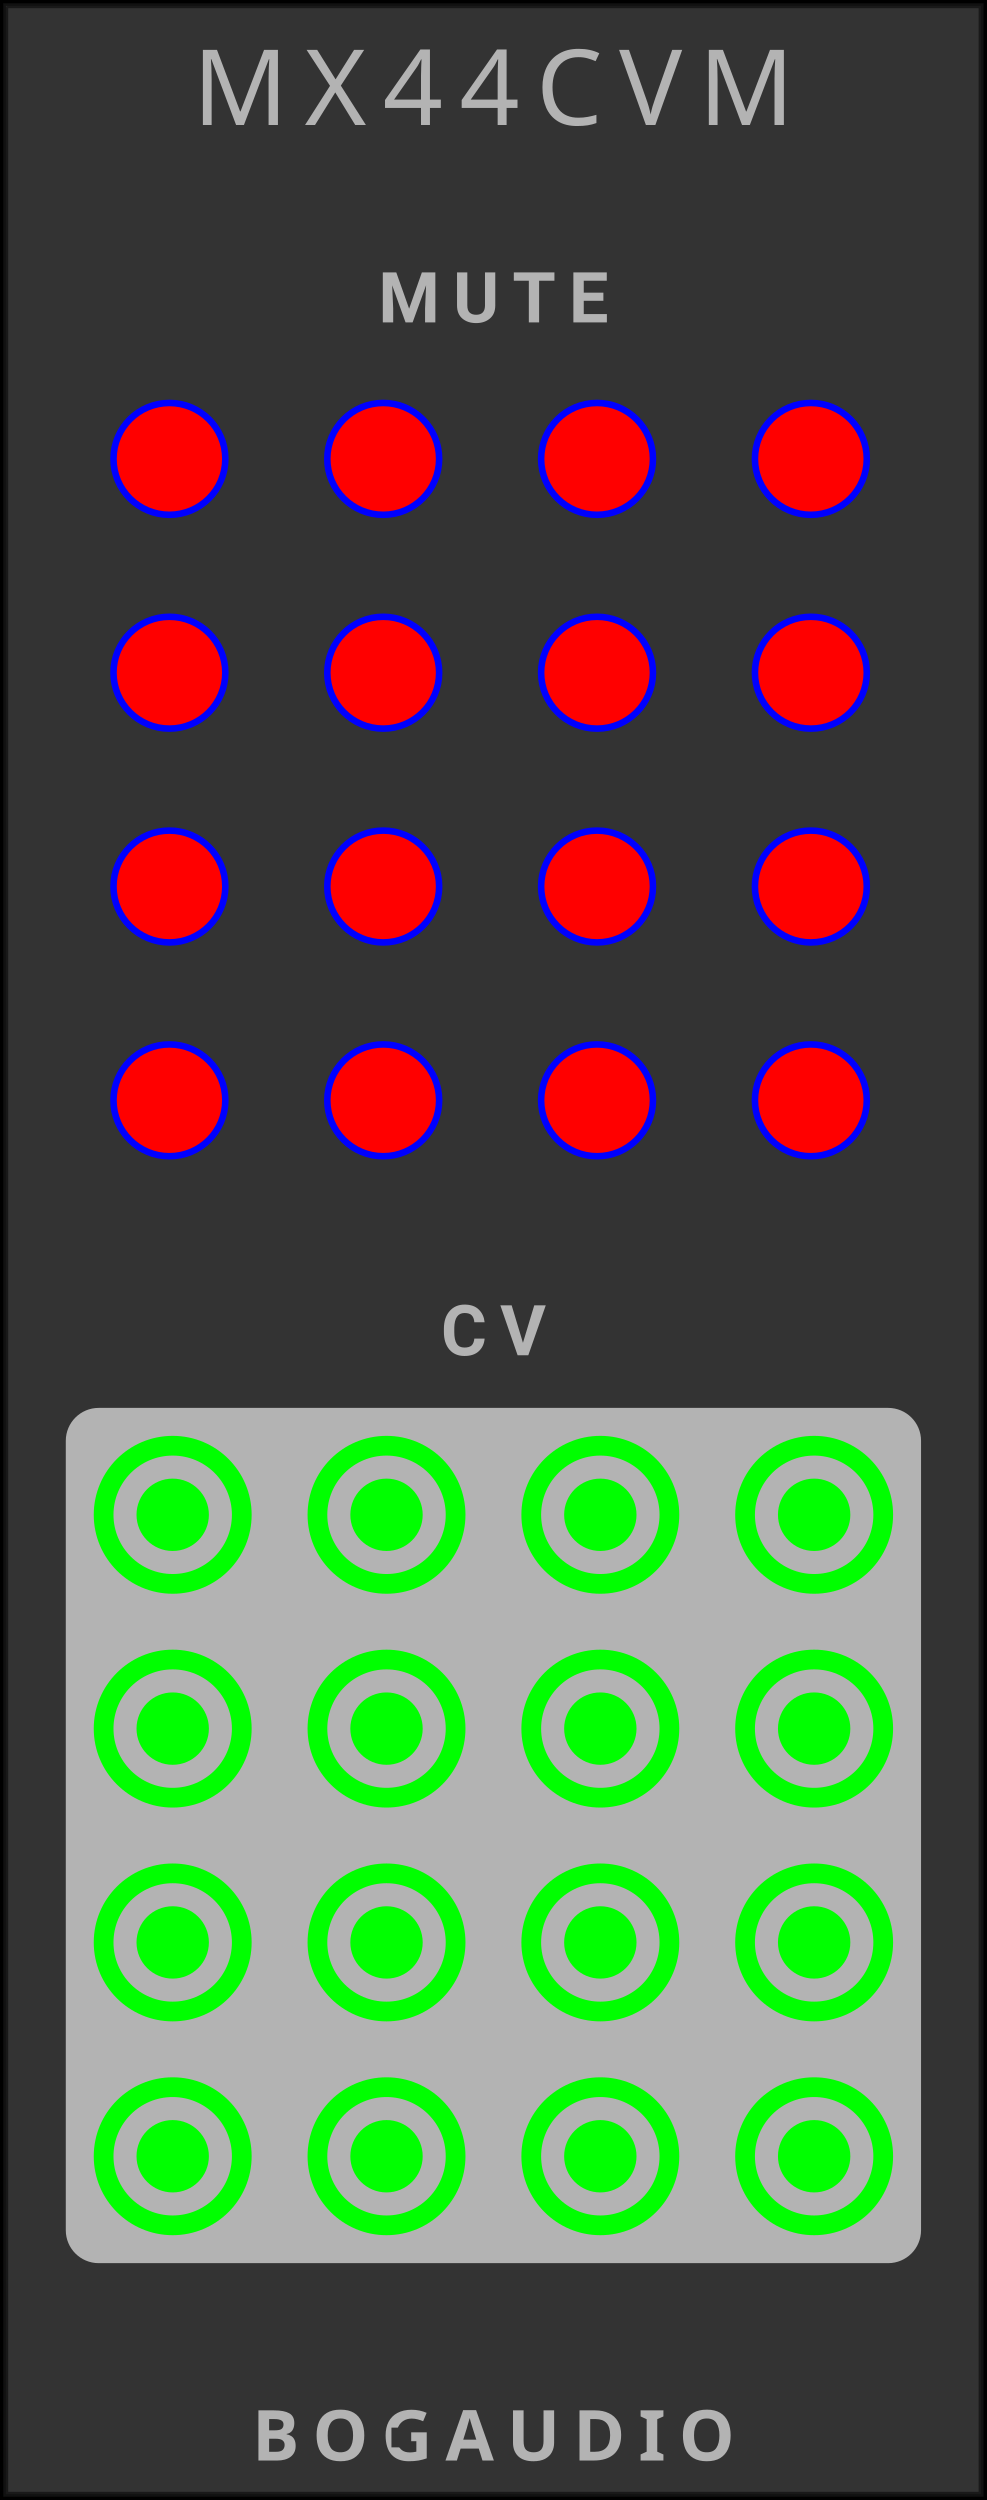
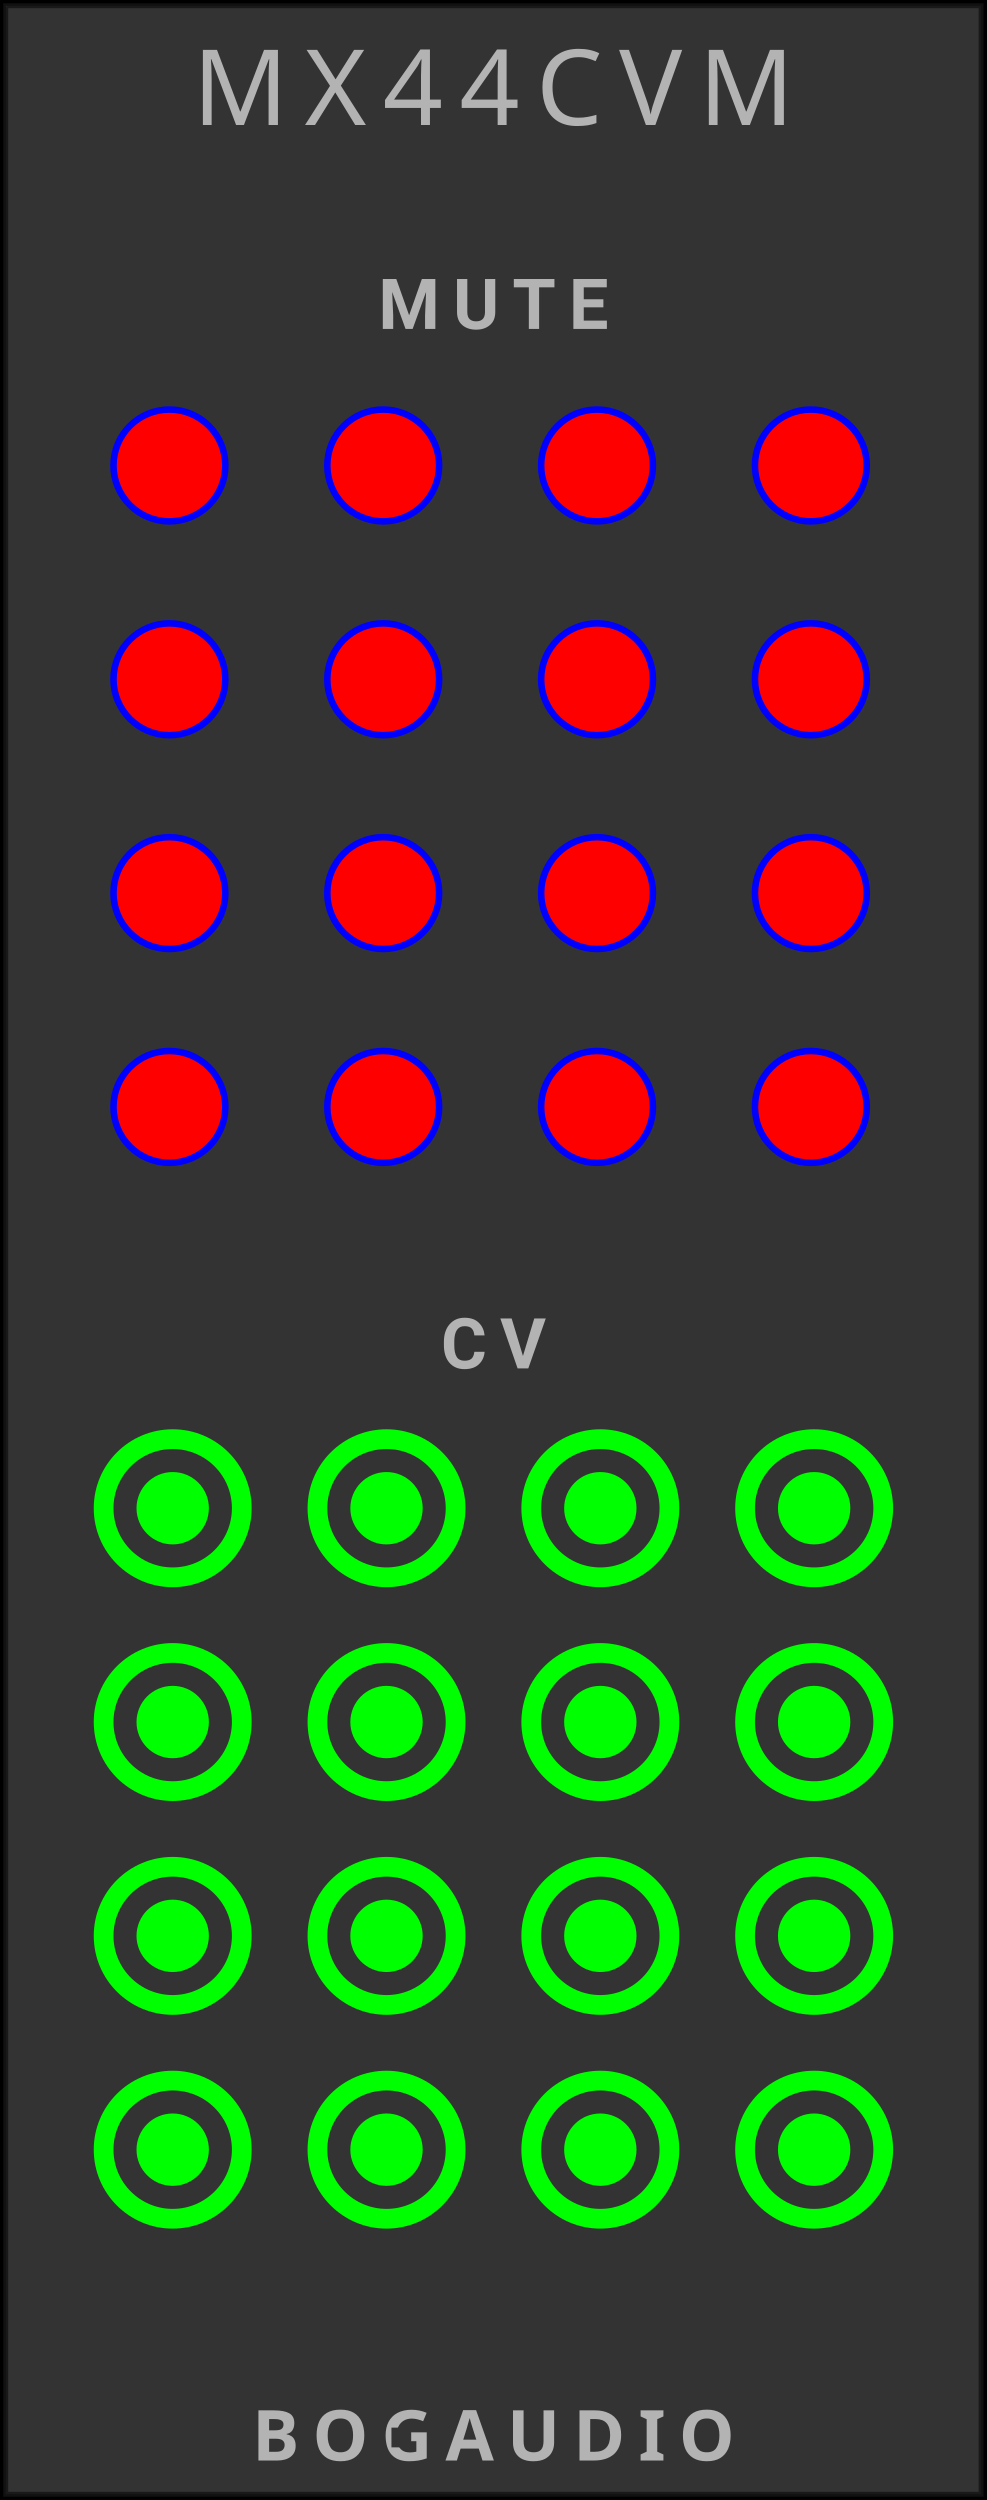
<svg xmlns="http://www.w3.org/2000/svg" version="1.1" width="150.0" height="380.0" viewBox="0 0 150.0 380.0">
  <style>text {
  fill: #333;
  font-family: 'Roboto', sans-serif;
  font-weight: bold;
}
text.title {
  font-family: 'Comfortaa', sans-serif;
  font-weight: normal;
}
text.brand {
  font-family: 'Audiowide', sans-serif;
  font-weight: bold;
}

polyline {
  stroke: #333;
}
polyline.guide {
  stroke: #0f0;
}
path {
  stroke: #333;
}

rect.module-background, .background-fill {
  fill: #ddd;
}
polyline.module-border-inner {
  stroke: #e4e4e4;
}
polyline.module-border-middle {
  stroke: #ebebeb;
}
polyline.module-border-outer {
  stroke: #f2f2f2;
}

g.io-group {
}
rect.input-background, rect.input-background-filler {
  fill: #fafafa;
}
rect.output-background, rect.output-background-filler {
  fill: #bbb;
}
text.input-label, text.output-label {
  /* font-size: 6pt; */
}
polyline.input-label, polyline.output-label {
}
path.input-label, path.output-label {
}

circle.port-rim {
  stroke: #f0f0f0;
}
circle.port-barrel {
  stroke: #222;
  fill: #222;
}
circle.knob-center {
   fill: #eee;
}
circle.knob-rim {
   fill: #333;
}
circle.knob-tick {
  fill: #fff;
}
polyline.knob-tick {
  stroke: #fff;
}


text {
  fill: #b3b3b3;
}

polyline {
  stroke: #b3b3b3;
}
path {
  stroke: #b3b3b3;
}

rect.module-background, .background-fill {
  fill: #333;
}
polyline.module-border-inner {
  stroke: #191919;
}
polyline.module-border-middle {
  stroke: #111;
}
polyline.module-border-outer {
  stroke: #000;
}

rect.input-background, rect.input-background-filler {
  fill: #b3b3b3;
}
rect.output-background, rect.output-background-filler {
  fill: #888;
}
text.input-label {
  fill: #666;
}
polyline.input-label, path.input-label {
  stroke: #666;
}
text.output-label {
  fill: #ccc;
}
polyline.output-label, path.output-label {
  stroke: #ccc;
}

circle.port-rim {
  stroke: #bbb;
}
circle.port-barrel {
  stroke: #222;
  fill: #222;
}
circle.knob-center {
   fill: #bbb;
}
circle.knob-rim {
   fill: #555;
}
circle.knob-tick {
  fill: #fff;
}
polyline.knob-tick {
  stroke: #fff;
}
</style>
  <rect class="module-background background-fill" width="150.0" height="380.0" />
  <polyline class="module-border-inner" points="1,1 149.0,1 149.0,379.0 1,379.0 1,1" stroke-width="0.5" fill="none" />
  <polyline class="module-border-middle" points="0.5,0.5 149.5,0.5 149.5,379.5 0.5,379.5 0.5,0.5" stroke-width="0.8" fill="none" />
  <polyline class="module-border-outer" points="0,0 150.0,0 150.0,380.0 0,380.0 0,0" stroke-width="1" fill="none" />
  <text class="title" font-size="12pt" letter-spacing="2.5px" text-anchor="middle" transform="translate(75.0 19)">MX44CVM</text>
  <g transform="translate(0 374)">
    <text class="brand" font-size="8pt" letter-spacing="2px" text-anchor="middle" transform="translate(75.0 0)">BOGAUDIO</text>
    <rect class="background-fill" width="3" height="3" transform="translate(59.5 -5)" />
  </g>
-   <g transform="translate(10 54)">
+   <g transform="translate(10 55)">
    <text font-size="8pt" letter-spacing="2px" text-anchor="middle" transform="translate(65.0 -5)">MUTE</text>
    <g transform="translate(6.75 6.75)">
      <svg id="MUTE11_PARAM">
        <g transform="translate(9 9)">
          <circle cx="0" cy="0" r="8.5" stroke-width="1" stroke="#00f" fill="#f00" />
        </g>
      </svg>
    </g>
    <g transform="translate(6.75 39.25)">
      <svg id="MUTE21_PARAM">
        <g transform="translate(9 9)">
          <circle cx="0" cy="0" r="8.5" stroke-width="1" stroke="#00f" fill="#f00" />
        </g>
      </svg>
    </g>
    <g transform="translate(6.75 71.75)">
      <svg id="MUTE31_PARAM">
        <g transform="translate(9 9)">
          <circle cx="0" cy="0" r="8.5" stroke-width="1" stroke="#00f" fill="#f00" />
        </g>
      </svg>
    </g>
    <g transform="translate(6.75 104.25)">
      <svg id="MUTE41_PARAM">
        <g transform="translate(9 9)">
          <circle cx="0" cy="0" r="8.5" stroke-width="1" stroke="#00f" fill="#f00" />
        </g>
      </svg>
    </g>
    <g transform="translate(39.25 6.75)">
      <svg id="MUTE12_PARAM">
        <g transform="translate(9 9)">
          <circle cx="0" cy="0" r="8.5" stroke-width="1" stroke="#00f" fill="#f00" />
        </g>
      </svg>
    </g>
    <g transform="translate(39.25 39.25)">
      <svg id="MUTE22_PARAM">
        <g transform="translate(9 9)">
          <circle cx="0" cy="0" r="8.5" stroke-width="1" stroke="#00f" fill="#f00" />
        </g>
      </svg>
    </g>
    <g transform="translate(39.25 71.75)">
      <svg id="MUTE32_PARAM">
        <g transform="translate(9 9)">
          <circle cx="0" cy="0" r="8.5" stroke-width="1" stroke="#00f" fill="#f00" />
        </g>
      </svg>
    </g>
    <g transform="translate(39.25 104.25)">
      <svg id="MUTE42_PARAM">
        <g transform="translate(9 9)">
          <circle cx="0" cy="0" r="8.5" stroke-width="1" stroke="#00f" fill="#f00" />
        </g>
      </svg>
    </g>
    <g transform="translate(71.75 6.75)">
      <svg id="MUTE13_PARAM">
        <g transform="translate(9 9)">
          <circle cx="0" cy="0" r="8.5" stroke-width="1" stroke="#00f" fill="#f00" />
        </g>
      </svg>
    </g>
    <g transform="translate(71.75 39.25)">
      <svg id="MUTE23_PARAM">
        <g transform="translate(9 9)">
          <circle cx="0" cy="0" r="8.5" stroke-width="1" stroke="#00f" fill="#f00" />
        </g>
      </svg>
    </g>
    <g transform="translate(71.75 71.75)">
      <svg id="MUTE33_PARAM">
        <g transform="translate(9 9)">
          <circle cx="0" cy="0" r="8.5" stroke-width="1" stroke="#00f" fill="#f00" />
        </g>
      </svg>
    </g>
    <g transform="translate(71.75 104.25)">
      <svg id="MUTE43_PARAM">
        <g transform="translate(9 9)">
          <circle cx="0" cy="0" r="8.5" stroke-width="1" stroke="#00f" fill="#f00" />
        </g>
      </svg>
    </g>
    <g transform="translate(104.25 6.75)">
      <svg id="MUTE14_PARAM">
        <g transform="translate(9 9)">
          <circle cx="0" cy="0" r="8.5" stroke-width="1" stroke="#00f" fill="#f00" />
        </g>
      </svg>
    </g>
    <g transform="translate(104.25 39.25)">
      <svg id="MUTE24_PARAM">
        <g transform="translate(9 9)">
          <circle cx="0" cy="0" r="8.5" stroke-width="1" stroke="#00f" fill="#f00" />
        </g>
      </svg>
    </g>
    <g transform="translate(104.25 71.75)">
      <svg id="MUTE34_PARAM">
        <g transform="translate(9 9)">
          <circle cx="0" cy="0" r="8.5" stroke-width="1" stroke="#00f" fill="#f00" />
        </g>
      </svg>
    </g>
    <g transform="translate(104.25 104.25)">
      <svg id="MUTE44_PARAM">
        <g transform="translate(9 9)">
          <circle cx="0" cy="0" r="8.5" stroke-width="1" stroke="#00f" fill="#f00" />
        </g>
      </svg>
    </g>
  </g>
-   <g class="io-group" transform="translate(10 214)">
-     <text font-size="8pt" letter-spacing="2px" text-anchor="middle" transform="translate(65.0 -8)">CV</text>
-     <rect class="input-background" width="130" height="130" rx="5" transform="translate(0 0)" />
+   <g class="io-group" transform="translate(10 213)">
+     <text font-size="8pt" letter-spacing="2px" text-anchor="middle" transform="translate(65.0 -5)">CV</text>
    <g transform="translate(4.25 4.25)">
      <svg id="CV11_INPUT">
        <g transform="translate(12 12)">
          <circle cx="0" cy="0" r="5" stroke-width="1" stroke="#0f0" fill="#0f0" />
          <circle cx="0" cy="0" r="10.5" stroke-width="3" stroke="#0f0" fill="none" />
        </g>
      </svg>
    </g>
    <g transform="translate(4.25 36.75)">
      <svg id="CV21_INPUT">
        <g transform="translate(12 12)">
          <circle cx="0" cy="0" r="5" stroke-width="1" stroke="#0f0" fill="#0f0" />
          <circle cx="0" cy="0" r="10.5" stroke-width="3" stroke="#0f0" fill="none" />
        </g>
      </svg>
    </g>
    <g transform="translate(4.25 69.25)">
      <svg id="CV31_INPUT">
        <g transform="translate(12 12)">
          <circle cx="0" cy="0" r="5" stroke-width="1" stroke="#0f0" fill="#0f0" />
          <circle cx="0" cy="0" r="10.5" stroke-width="3" stroke="#0f0" fill="none" />
        </g>
      </svg>
    </g>
    <g transform="translate(4.25 101.75)">
      <svg id="CV41_INPUT">
        <g transform="translate(12 12)">
          <circle cx="0" cy="0" r="5" stroke-width="1" stroke="#0f0" fill="#0f0" />
          <circle cx="0" cy="0" r="10.5" stroke-width="3" stroke="#0f0" fill="none" />
        </g>
      </svg>
    </g>
    <g transform="translate(36.75 4.25)">
      <svg id="CV12_INPUT">
        <g transform="translate(12 12)">
          <circle cx="0" cy="0" r="5" stroke-width="1" stroke="#0f0" fill="#0f0" />
          <circle cx="0" cy="0" r="10.5" stroke-width="3" stroke="#0f0" fill="none" />
        </g>
      </svg>
    </g>
    <g transform="translate(36.75 36.75)">
      <svg id="CV22_INPUT">
        <g transform="translate(12 12)">
          <circle cx="0" cy="0" r="5" stroke-width="1" stroke="#0f0" fill="#0f0" />
          <circle cx="0" cy="0" r="10.5" stroke-width="3" stroke="#0f0" fill="none" />
        </g>
      </svg>
    </g>
    <g transform="translate(36.75 69.25)">
      <svg id="CV32_INPUT">
        <g transform="translate(12 12)">
          <circle cx="0" cy="0" r="5" stroke-width="1" stroke="#0f0" fill="#0f0" />
          <circle cx="0" cy="0" r="10.5" stroke-width="3" stroke="#0f0" fill="none" />
        </g>
      </svg>
    </g>
    <g transform="translate(36.75 101.75)">
      <svg id="CV42_INPUT">
        <g transform="translate(12 12)">
          <circle cx="0" cy="0" r="5" stroke-width="1" stroke="#0f0" fill="#0f0" />
          <circle cx="0" cy="0" r="10.5" stroke-width="3" stroke="#0f0" fill="none" />
        </g>
      </svg>
    </g>
    <g transform="translate(69.25 4.25)">
      <svg id="CV13_INPUT">
        <g transform="translate(12 12)">
          <circle cx="0" cy="0" r="5" stroke-width="1" stroke="#0f0" fill="#0f0" />
          <circle cx="0" cy="0" r="10.5" stroke-width="3" stroke="#0f0" fill="none" />
        </g>
      </svg>
    </g>
    <g transform="translate(69.25 36.75)">
      <svg id="CV23_INPUT">
        <g transform="translate(12 12)">
          <circle cx="0" cy="0" r="5" stroke-width="1" stroke="#0f0" fill="#0f0" />
          <circle cx="0" cy="0" r="10.5" stroke-width="3" stroke="#0f0" fill="none" />
        </g>
      </svg>
    </g>
    <g transform="translate(69.25 69.25)">
      <svg id="CV33_INPUT">
        <g transform="translate(12 12)">
          <circle cx="0" cy="0" r="5" stroke-width="1" stroke="#0f0" fill="#0f0" />
          <circle cx="0" cy="0" r="10.5" stroke-width="3" stroke="#0f0" fill="none" />
        </g>
      </svg>
    </g>
    <g transform="translate(69.25 101.75)">
      <svg id="CV43_INPUT">
        <g transform="translate(12 12)">
          <circle cx="0" cy="0" r="5" stroke-width="1" stroke="#0f0" fill="#0f0" />
          <circle cx="0" cy="0" r="10.5" stroke-width="3" stroke="#0f0" fill="none" />
        </g>
      </svg>
    </g>
    <g transform="translate(101.75 4.25)">
      <svg id="CV14_INPUT">
        <g transform="translate(12 12)">
          <circle cx="0" cy="0" r="5" stroke-width="1" stroke="#0f0" fill="#0f0" />
          <circle cx="0" cy="0" r="10.5" stroke-width="3" stroke="#0f0" fill="none" />
        </g>
      </svg>
    </g>
    <g transform="translate(101.75 36.75)">
      <svg id="CV24_INPUT">
        <g transform="translate(12 12)">
          <circle cx="0" cy="0" r="5" stroke-width="1" stroke="#0f0" fill="#0f0" />
          <circle cx="0" cy="0" r="10.5" stroke-width="3" stroke="#0f0" fill="none" />
        </g>
      </svg>
    </g>
    <g transform="translate(101.75 69.25)">
      <svg id="CV34_INPUT">
        <g transform="translate(12 12)">
          <circle cx="0" cy="0" r="5" stroke-width="1" stroke="#0f0" fill="#0f0" />
          <circle cx="0" cy="0" r="10.5" stroke-width="3" stroke="#0f0" fill="none" />
        </g>
      </svg>
    </g>
    <g transform="translate(101.75 101.75)">
      <svg id="CV44_INPUT">
        <g transform="translate(12 12)">
          <circle cx="0" cy="0" r="5" stroke-width="1" stroke="#0f0" fill="#0f0" />
          <circle cx="0" cy="0" r="10.5" stroke-width="3" stroke="#0f0" fill="none" />
        </g>
      </svg>
    </g>
  </g>
</svg>
